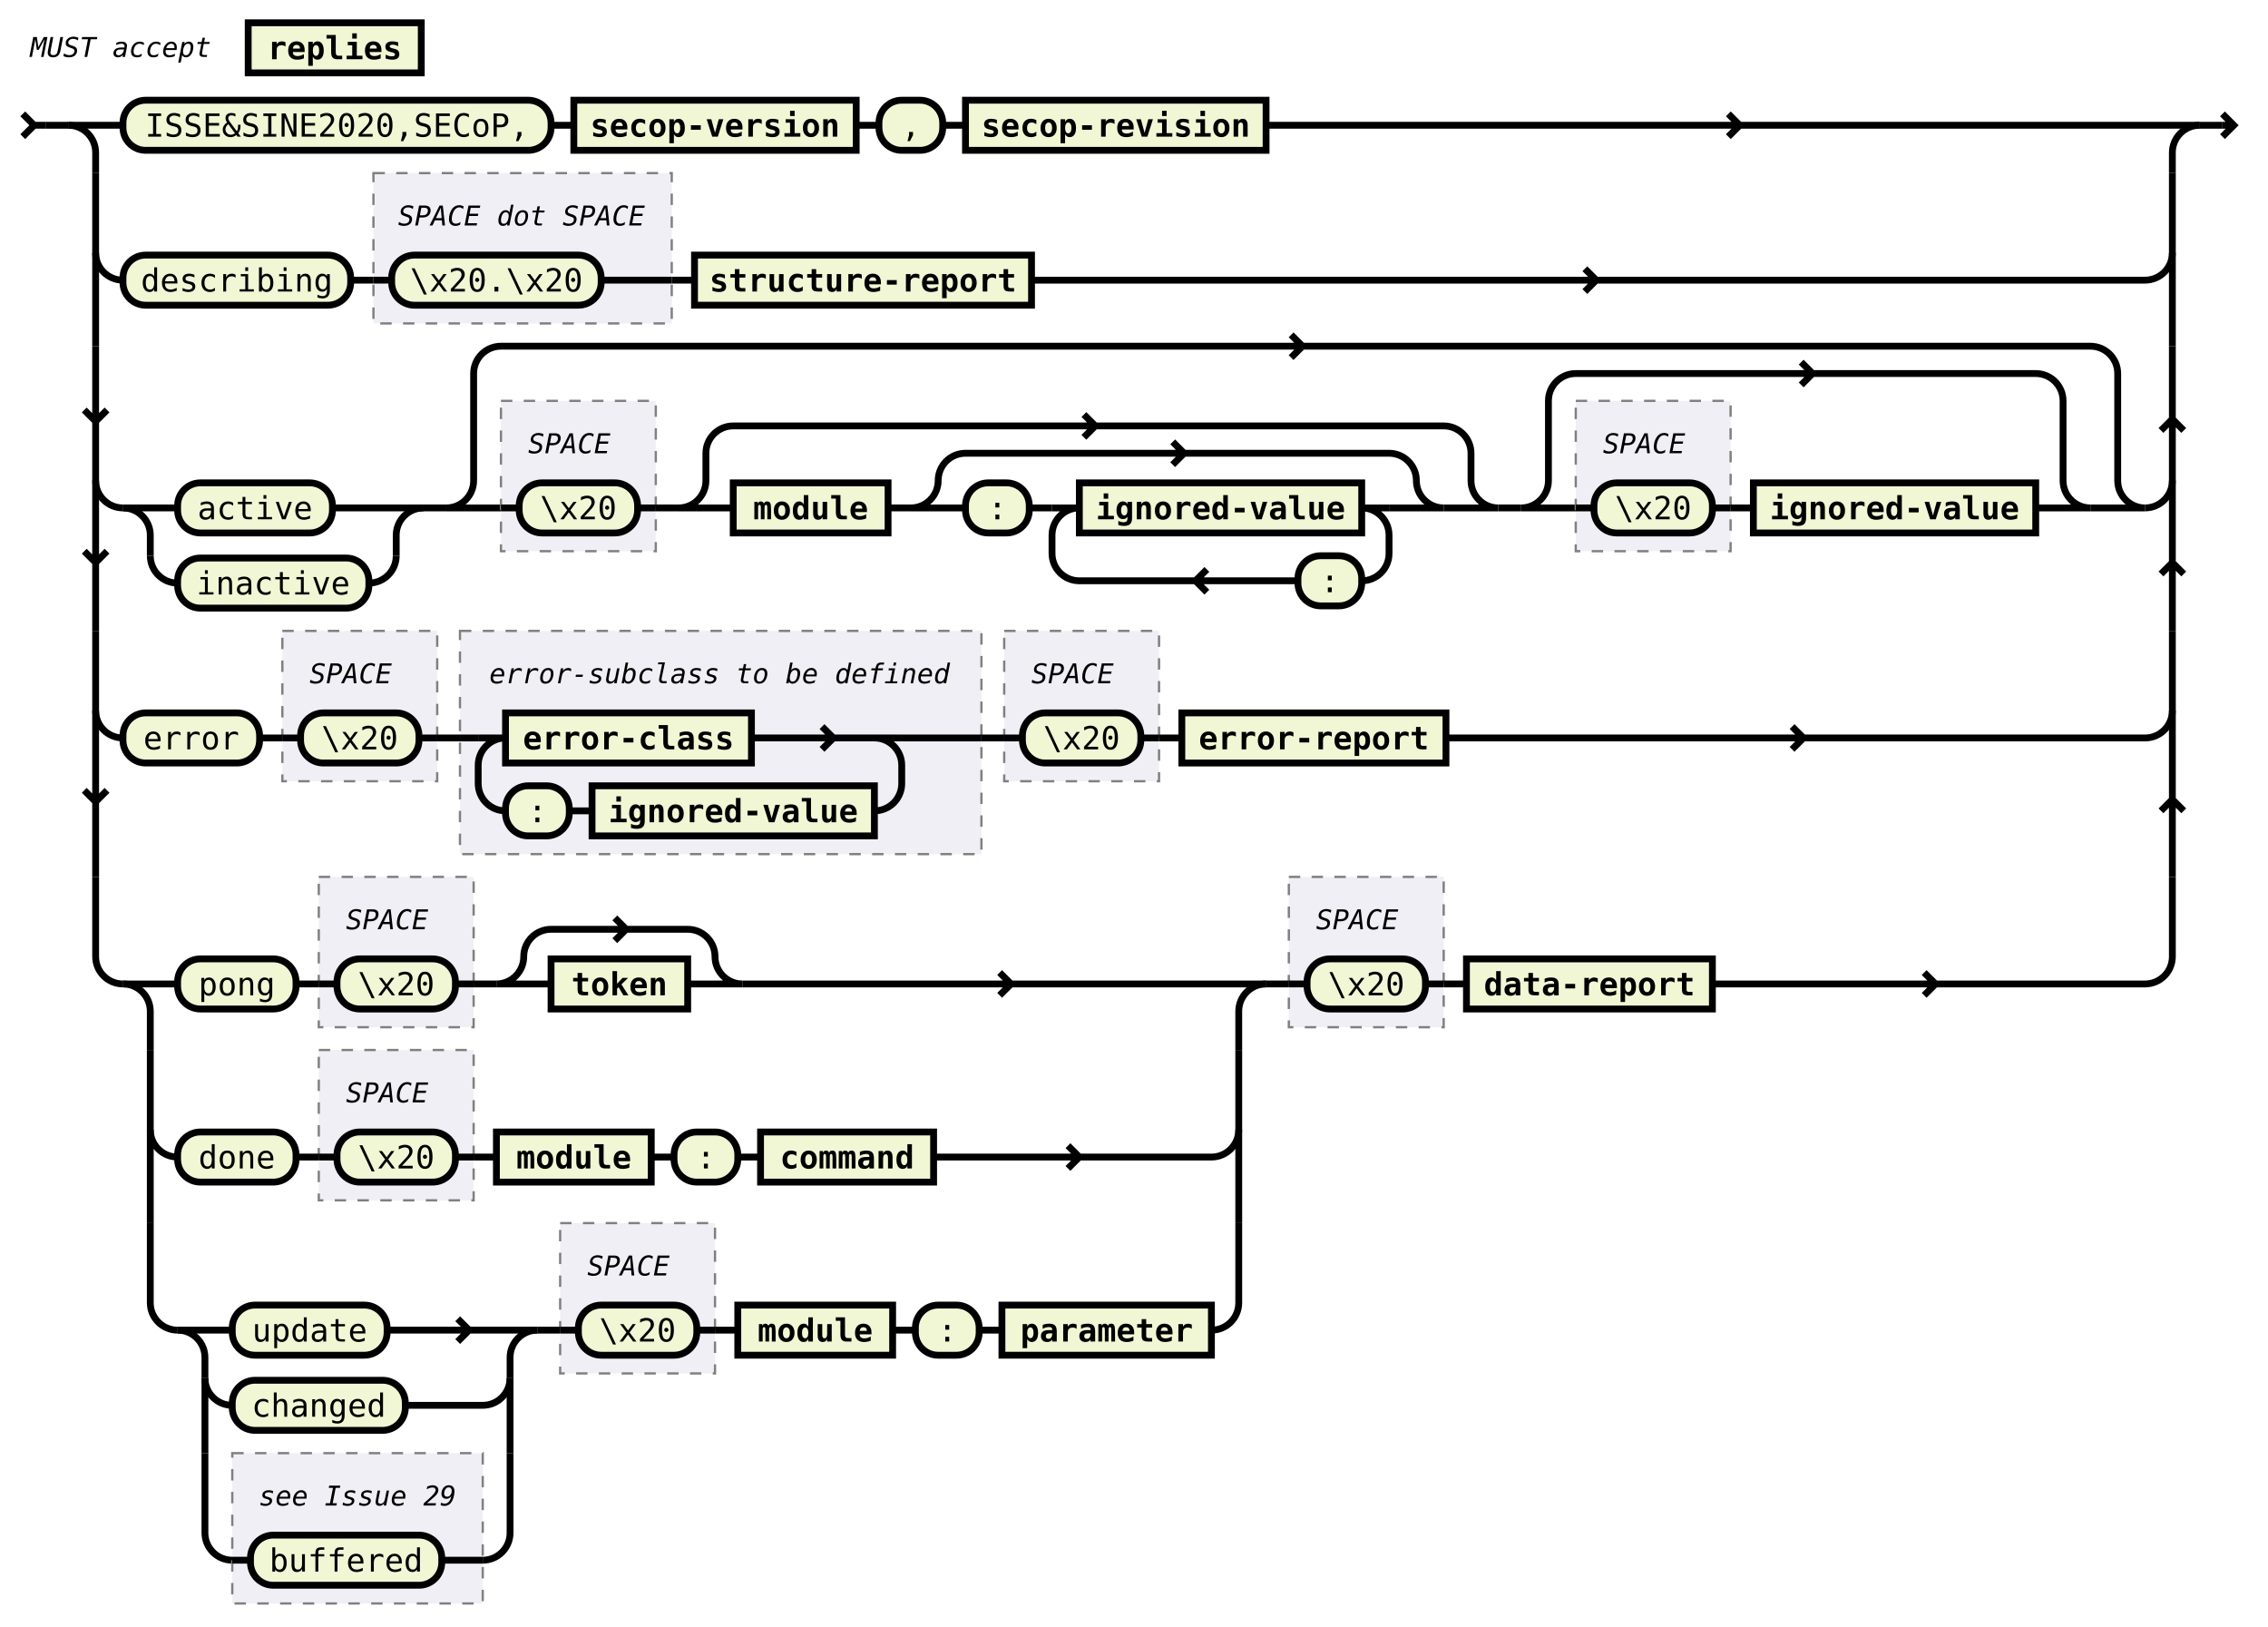
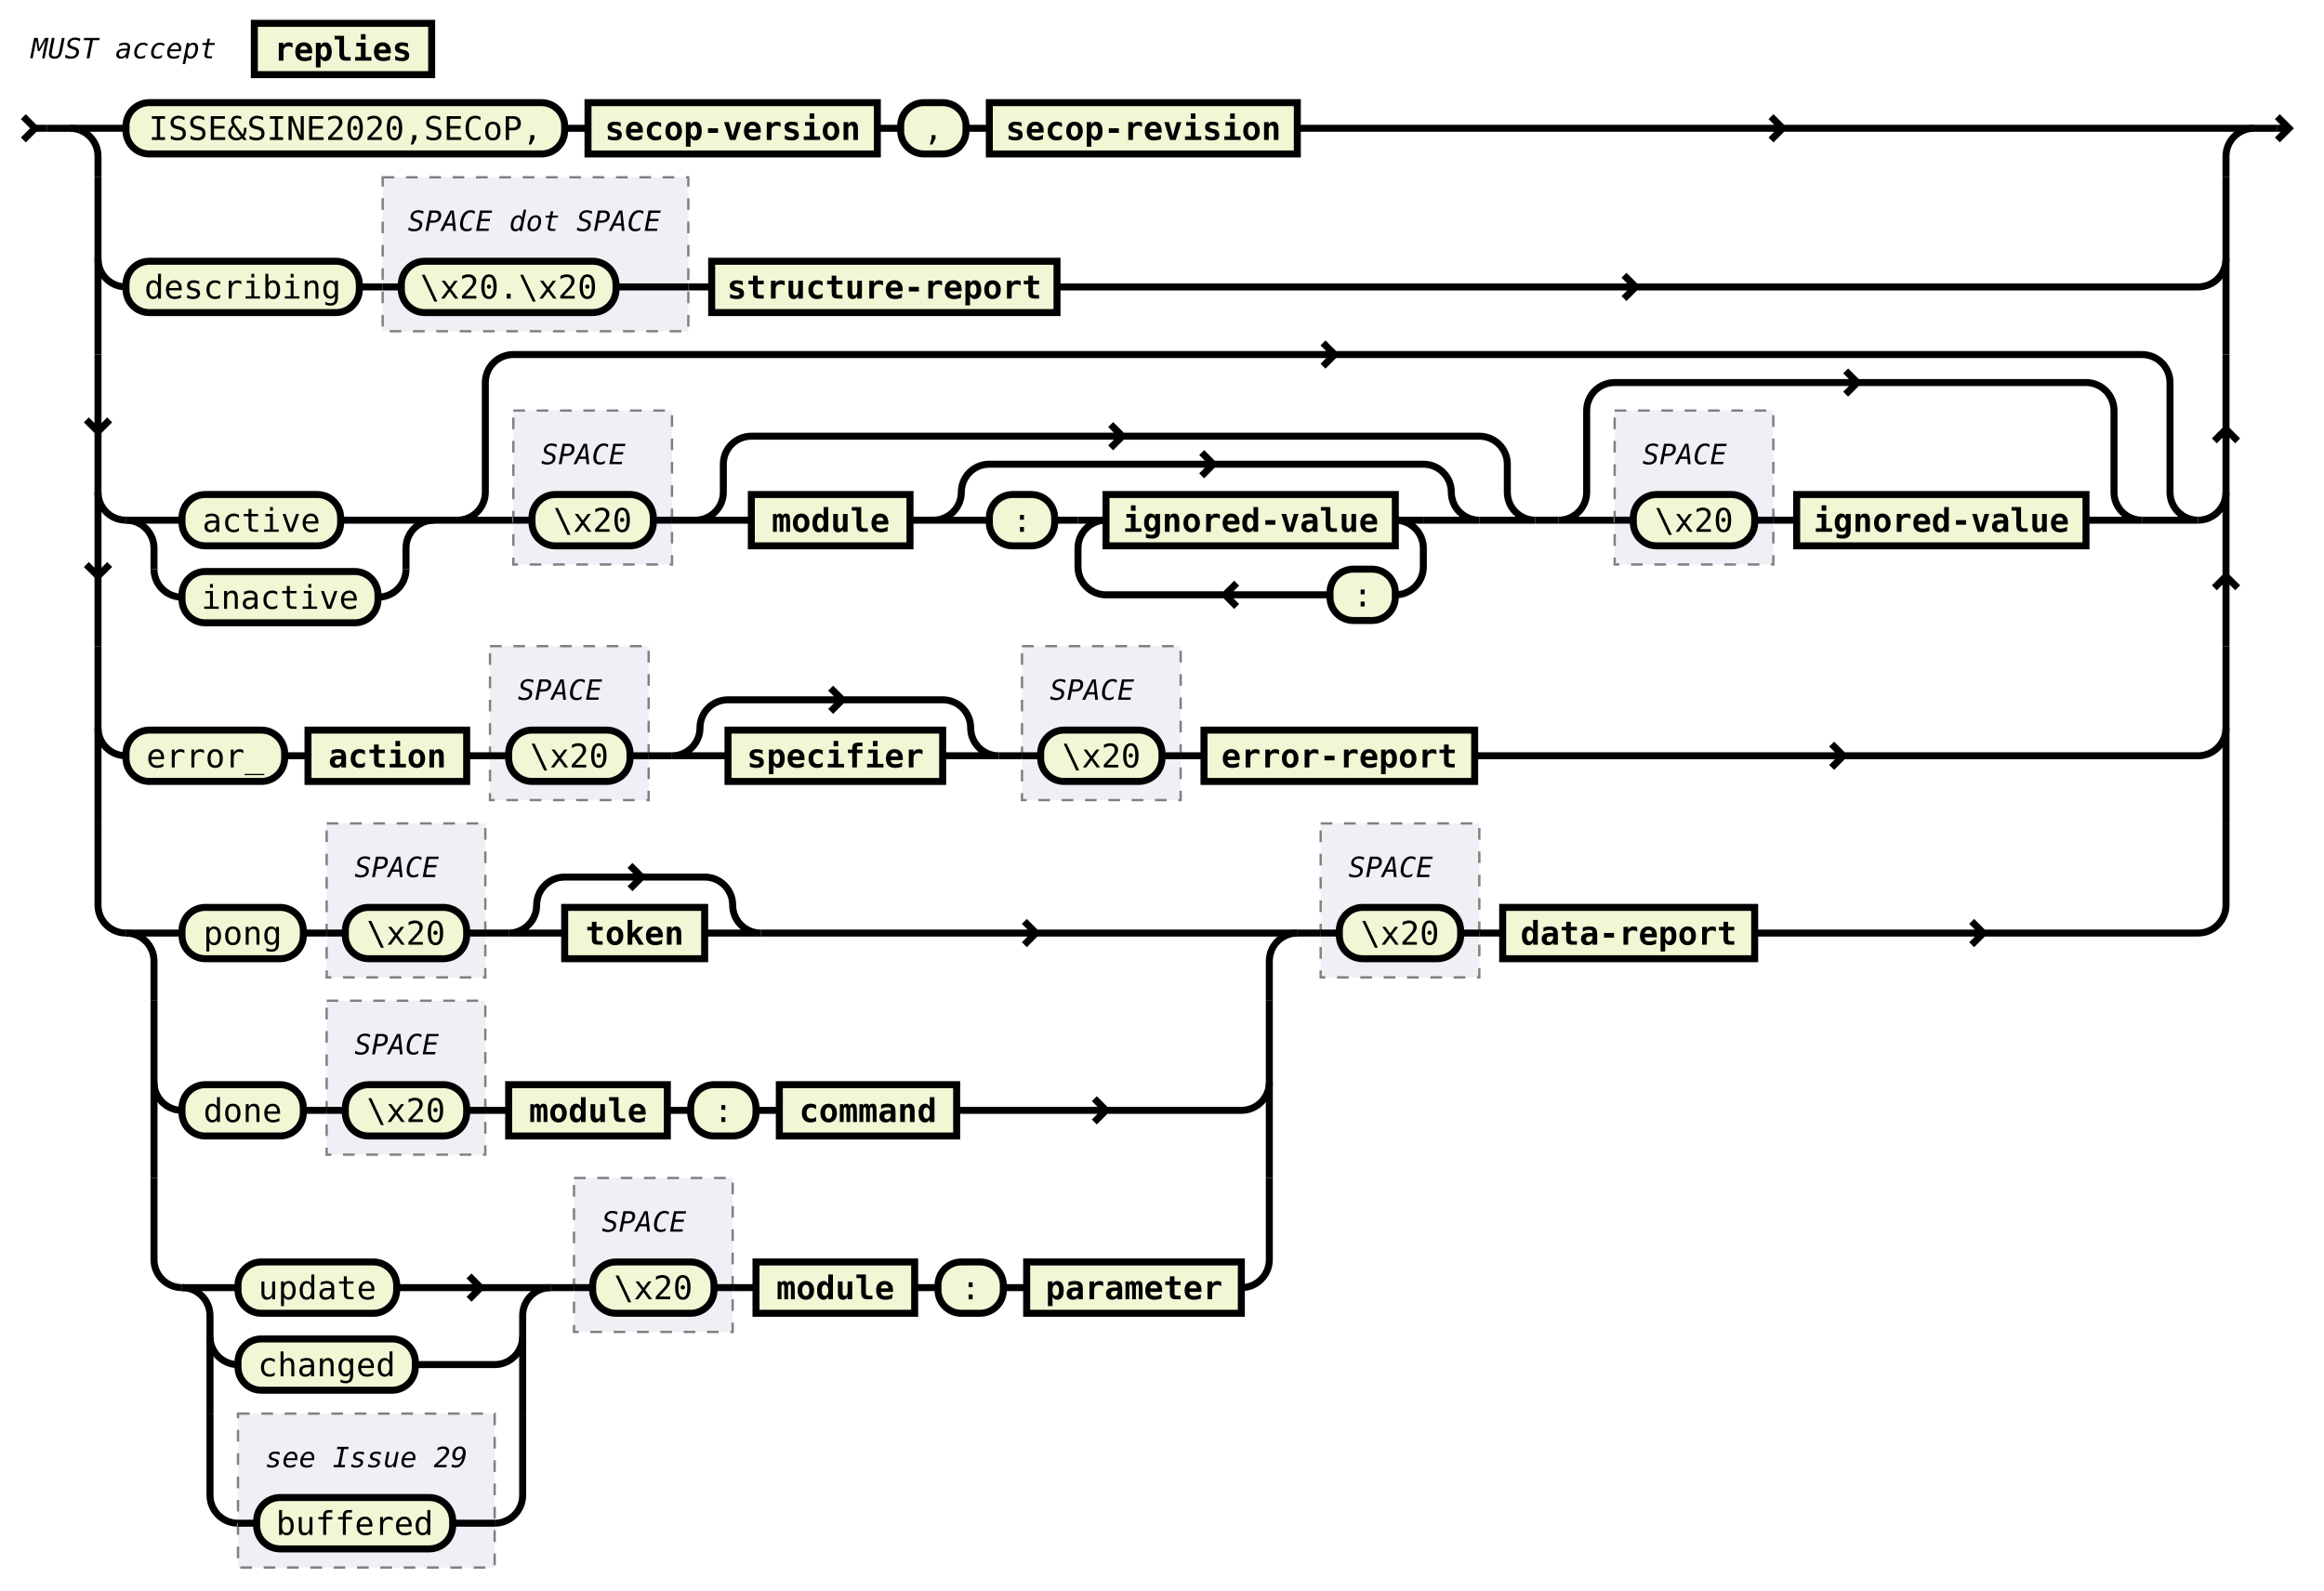
- <svg xmlns="http://www.w3.org/2000/svg" class="railroad" viewBox="0 0 996 714" width="796pt">
+ <svg xmlns="http://www.w3.org/2000/svg" class="railroad" viewBox="0 0 996 682" width="796pt">
  <style type="text/css">

    svg.railroad {
        background-color: hsl(30, 20%, 95%);
        background-size: 15px 15px;
        background-image: linear-gradient(to right, rgba(30, 30, 30, .05) 1px, transparent 1px),
                          linear-gradient(to bottom, rgba(30, 30, 30, .05) 1px, transparent 1px);
    }

    svg.railroad path {
        stroke-width: 3px;
        stroke: black;
        fill: transparent;
    }

    svg.railroad .debug {
        stroke-width: 1px;
        stroke: red;
    }

    svg.railroad text {
        font: 14px monospace;
        text-anchor: middle;
    }

    svg.railroad .nonterminal text {
        font-weight: bold;
    }

    svg.railroad text.comment {
        font: italic 12px monospace;
    }

    svg.railroad rect {
        stroke-width: 3px;
        stroke: black;
        fill:hsl(-290, 70%, 90%);
    }

    svg.railroad g.labeledbox &gt; rect {
        stroke-width: 1px;
        stroke: grey;
        stroke-dasharray: 5px;
        fill:rgba(90, 90, 150, .1);
    }</style>
  <g class="verticalgrid">
    <g class="horizontalgrid">
      <g>
        <text class="comment" x="53" y="25">
MUST accept</text>
      </g>
      <g class="nonterminal">
        <rect height="22" width="76" x="109" y="10" />
        <text x="147" y="26">
replies</text>
      </g>
    </g>
    <g class="sequence">
      <path d=" M 10 50 l 5 5 l -5 5 m 5 -5 h 5" />
      <g class="sequence">
        <g class="choice">
          <path d=" M 30 55 h 24 m 502 0 h 410 m -202 0 l -5 -5 m 0 10 l 5 -5 m 202 0" />
          <g class="sequence">
            <g class="terminal">
              <rect height="22" rx="10" ry="10" width="188" x="54" y="44" />
              <text x="148" y="60">
ISSE&amp;SINE2020,SECoP,</text>
            </g>
            <g class="nonterminal">
              <rect height="22" width="124" x="252" y="44" />
              <text x="314" y="60">
secop-version</text>
            </g>
            <g class="terminal">
              <rect height="22" rx="10" ry="10" width="28" x="386" y="44" />
              <text x="400" y="60">
,</text>
            </g>
            <g class="nonterminal">
              <rect height="22" width="132" x="424" y="44" />
              <text x="490" y="60">
secop-revision</text>
            </g>
            <path d=" M 242 55 h 10" />
            <path d=" M 376 55 h 10" />
            <path d=" M 414 55 h 10" />
          </g>
          <path d=" M 30 55 a 12 12 0 0 1 12 12 v 9 m 912 0 v -9 a 12 12 0 0 1 12 -12" />
          <path d=" M 42 111 v 41 m 912 0 v -41" />
          <path d=" M 42 211 v 66 m 0 -30 l -5 -5 m 10 0 l -5 5 m 0 30 m 912 0 v -66 m 0 36 l -5 5 m 10 0 l -5 -5 m 0 -36" />
-           <path d=" M 42 312 v 73 m 0 -33 l -5 -5 m 10 0 l -5 5 m 0 33 m 912 0 v -73 m 0 39 l -5 5 m 10 0 l -5 -5 m 0 -39" />
+           <path d=" M 42 312 v 41 m 912 0 v -41" />
          <path d=" M 42 76 v 35 a 12 12 0 0 0 12 12 m 399 0 h 489 m -241 0 l -5 -5 m 0 10 l 5 -5 m 241 0 a 12 12 0 0 0 12 -12 v -35" />
          <g class="sequence">
            <g class="terminal">
              <rect height="22" rx="10" ry="10" width="100" x="54" y="112" />
              <text x="104" y="128">
describing</text>
            </g>
            <g class="labeledbox">
              <rect height="66" width="131" x="164" y="76" />
              <path d=" M 164 123 h 8 m 92 0 h 31" />
              <g>
                <text class="comment" x="229" y="99">
SPACE dot SPACE</text>
              </g>
              <g class="terminal">
                <rect height="22" rx="10" ry="10" width="92" x="172" y="112" />
                <text x="218" y="128">
\x20.\x20</text>
              </g>
            </g>
            <g class="nonterminal">
              <rect height="22" width="148" x="305" y="112" />
              <text x="379" y="128">
structure-report</text>
            </g>
            <path d=" M 154 123 h 10" />
            <path d=" M 295 123 h 10" />
          </g>
          <path d=" M 42 152 v 59 m 0 -26 l -5 -5 m 10 0 l -5 5 m 0 26 a 12 12 0 0 0 12 12 m 888 0 h 0 a 12 12 0 0 0 12 -12 v -59 m 0 32 l -5 5 m 10 0 l -5 -5 m 0 -32" />
          <g class="sequence">
            <g class="choice">
              <path d=" M 54 223 h 24 m 68 0 h 40" />
              <g class="terminal">
                <rect height="22" rx="10" ry="10" width="68" x="78" y="212" />
                <text x="112" y="228">
active</text>
              </g>
              <path d=" M 54 223 a 12 12 0 0 1 12 12 v 9 m 108 0 v -9 a 12 12 0 0 1 12 -12" />
              <path d=" M 66 244 v 0 a 12 12 0 0 0 12 12 m 84 0 h 0 a 12 12 0 0 0 12 -12 v 0" />
              <g class="terminal">
                <rect height="22" rx="10" ry="10" width="84" x="78" y="245" />
                <text x="120" y="261">
inactive</text>
              </g>
            </g>
            <g class="optional">
              <path d=" M 196 223 h 24 m -24 0 a 12 12 0 0 0 12 -12 v -47 a 12 12 0 0 1 12 -12 h 698 m -346 0 l -5 -5 m 0 10 l 5 -5 m 346 0 a 12 12 0 0 1 12 12 v 47 a 12 12 0 0 0 12 12 h -24" />
              <g class="sequence">
                <g class="labeledbox">
                  <rect height="66" width="68" x="220" y="176" />
                  <path d=" M 220 223 h 8 m 52 0 h 8" />
                  <g>
                    <text class="comment" x="250" y="199">
SPACE</text>
                  </g>
                  <g class="terminal">
                    <rect height="22" rx="10" ry="10" width="52" x="228" y="212" />
                    <text x="254" y="228">
\x20</text>
                  </g>
                </g>
                <g class="optional">
                  <path d=" M 298 223 h 24 m -24 0 a 12 12 0 0 0 12 -12 v -12 a 12 12 0 0 1 12 -12 h 312 m -153 0 l -5 -5 m 0 10 l 5 -5 m 153 0 a 12 12 0 0 1 12 12 v 12 a 12 12 0 0 0 12 12 h -24" />
                  <g class="sequence">
                    <g class="nonterminal">
                      <rect height="22" width="68" x="322" y="212" />
                      <text x="356" y="228">
module</text>
                    </g>
                    <g class="optional">
                      <path d=" M 400 223 h 24 m -24 0 a 12 12 0 0 0 12 -12 v 0 a 12 12 0 0 1 12 -12 h 186 m -90 0 l -5 -5 m 0 10 l 5 -5 m 90 0 a 12 12 0 0 1 12 12 v 0 a 12 12 0 0 0 12 12 h -24" />
                      <g class="sequence">
                        <g class="terminal">
                          <rect height="22" rx="10" ry="10" width="28" x="424" y="212" />
                          <text x="438" y="228">
:</text>
                        </g>
                        <g class="repeat">
                          <path d=" M 462 223 h 12 m 124 0 h 12 m -12 0 a 12 12 0 0 1 12 12 v 8 a 12 12 0 0 1 -12 12 m -28 0 h -96 m 51 0 l 5 -5 m 0 10 l -5 -5 m -51 0 a 12 12 0 0 1 -12 -12 v -8 a 12 12 0 0 1 12 -12" />
                          <g class="terminal">
                            <rect height="22" rx="10" ry="10" width="28" x="570" y="244" />
                            <text x="584" y="260">
:</text>
                          </g>
                          <g class="nonterminal">
                            <rect height="22" width="124" x="474" y="212" />
                            <text x="536" y="228">
ignored-value</text>
                          </g>
                        </g>
                        <path d=" M 452 223 h 10" />
                      </g>
                    </g>
                    <path d=" M 390 223 h 10" />
                  </g>
                </g>
                <g class="optional">
                  <path d=" M 668 223 h 24 m -24 0 a 12 12 0 0 0 12 -12 v -35 a 12 12 0 0 1 12 -12 h 202 m -98 0 l -5 -5 m 0 10 l 5 -5 m 98 0 a 12 12 0 0 1 12 12 v 35 a 12 12 0 0 0 12 12 h -24" />
                  <g class="sequence">
                    <g class="labeledbox">
                      <rect height="66" width="68" x="692" y="176" />
                      <path d=" M 692 223 h 8 m 52 0 h 8" />
                      <g>
                        <text class="comment" x="722" y="199">
SPACE</text>
                      </g>
                      <g class="terminal">
                        <rect height="22" rx="10" ry="10" width="52" x="700" y="212" />
                        <text x="726" y="228">
\x20</text>
                      </g>
                    </g>
                    <g class="nonterminal">
                      <rect height="22" width="124" x="770" y="212" />
                      <text x="832" y="228">
ignored-value</text>
                    </g>
                    <path d=" M 760 223 h 10" />
                  </g>
                </g>
                <path d=" M 288 223 h 10" />
                <path d=" M 658 223 h 10" />
              </g>
            </g>
            <path d=" M 186 223 h 10" />
          </g>
-           <path d=" M 42 277 v 35 a 12 12 0 0 0 12 12 m 581 0 h 307 m -150 0 l -5 -5 m 0 10 l 5 -5 m 150 0 a 12 12 0 0 0 12 -12 v -35" />
+           <path d=" M 42 277 v 35 a 12 12 0 0 0 12 12 m 578 0 h 310 m -152 0 l -5 -5 m 0 10 l 5 -5 m 152 0 a 12 12 0 0 0 12 -12 v -35" />
          <g class="sequence">
            <g class="terminal">
-               <rect height="22" rx="10" ry="10" width="60" x="54" y="313" />
-               <text x="84" y="329">
- error</text>
+               <rect height="22" rx="10" ry="10" width="68" x="54" y="313" />
+               <text x="88" y="329">
+ error_</text>
+             </g>
+             <g class="nonterminal">
+               <rect height="22" width="68" x="132" y="313" />
+               <text x="166" y="329">
+ action</text>
            </g>
            <g class="labeledbox">
-               <rect height="66" width="68" x="124" y="277" />
-               <path d=" M 124 324 h 8 m 52 0 h 8" />
+               <rect height="66" width="68" x="210" y="277" />
+               <path d=" M 210 324 h 8 m 52 0 h 8" />
              <g>
-                 <text class="comment" x="154" y="300">
- SPACE</text>
-               </g>
-               <g class="terminal">
-                 <rect height="22" rx="10" ry="10" width="52" x="132" y="313" />
-                 <text x="158" y="329">
- \x20</text>
+                 <text class="comment" x="240" y="300">
+ SPACE</text>
+               </g>
+               <g class="terminal">
+                 <rect height="22" rx="10" ry="10" width="52" x="218" y="313" />
+                 <text x="244" y="329">
+ \x20</text>
+               </g>
+             </g>
+             <g class="optional">
+               <path d=" M 288 324 h 24 m -24 0 a 12 12 0 0 0 12 -12 v 0 a 12 12 0 0 1 12 -12 h 92 m -43 0 l -5 -5 m 0 10 l 5 -5 m 43 0 a 12 12 0 0 1 12 12 v 0 a 12 12 0 0 0 12 12 h -24" />
+               <g class="nonterminal">
+                 <rect height="22" width="92" x="312" y="313" />
+                 <text x="358" y="329">
+ specifier</text>
              </g>
            </g>
            <g class="labeledbox">
-               <rect height="98" width="229" x="202" y="277" />
-               <path d=" M 202 324 h 8 m 186 0 h 35" />
+               <rect height="66" width="68" x="438" y="277" />
+               <path d=" M 438 324 h 8 m 52 0 h 8" />
              <g>
-                 <text class="comment" x="316" y="300">
- error-subclass to be defined</text>
-               </g>
-               <g class="repeat">
-                 <path d=" M 210 324 h 12 m 108 0 h 66 m -30 0 l -5 -5 m 0 10 l 5 -5 m 30 0 m -12 0 a 12 12 0 0 1 12 12 v 8 a 12 12 0 0 1 -12 12 m -162 0 h 0 a 12 12 0 0 1 -12 -12 v -8 a 12 12 0 0 1 12 -12" />
-                 <g class="sequence">
-                   <g class="terminal">
-                     <rect height="22" rx="10" ry="10" width="28" x="222" y="345" />
-                     <text x="236" y="361">
- :</text>
-                   </g>
-                   <g class="nonterminal">
-                     <rect height="22" width="124" x="260" y="345" />
-                     <text x="322" y="361">
- ignored-value</text>
-                   </g>
-                   <path d=" M 250 356 h 10" />
-                 </g>
-                 <g class="nonterminal">
-                   <rect height="22" width="108" x="222" y="313" />
-                   <text x="276" y="329">
- error-class</text>
-                 </g>
-               </g>
-             </g>
-             <g class="labeledbox">
-               <rect height="66" width="68" x="441" y="277" />
-               <path d=" M 441 324 h 8 m 52 0 h 8" />
-               <g>
-                 <text class="comment" x="471" y="300">
- SPACE</text>
-               </g>
-               <g class="terminal">
-                 <rect height="22" rx="10" ry="10" width="52" x="449" y="313" />
-                 <text x="475" y="329">
- \x20</text>
-               </g>
-             </g>
-             <g class="nonterminal">
-               <rect height="22" width="116" x="519" y="313" />
-               <text x="577" y="329">
+                 <text class="comment" x="468" y="300">
+ SPACE</text>
+               </g>
+               <g class="terminal">
+                 <rect height="22" rx="10" ry="10" width="52" x="446" y="313" />
+                 <text x="472" y="329">
+ \x20</text>
+               </g>
+             </g>
+             <g class="nonterminal">
+               <rect height="22" width="116" x="516" y="313" />
+               <text x="574" y="329">
error-report</text>
            </g>
-             <path d=" M 114 324 h 10" />
-             <path d=" M 192 324 h 10" />
-             <path d=" M 431 324 h 10" />
-             <path d=" M 509 324 h 10" />
+             <path d=" M 122 324 h 10" />
+             <path d=" M 200 324 h 10" />
+             <path d=" M 278 324 h 10" />
+             <path d=" M 428 324 h 10" />
+             <path d=" M 506 324 h 10" />
          </g>
-           <path d=" M 42 385 v 35 a 12 12 0 0 0 12 12 m 698 0 h 190 m -92 0 l -5 -5 m 0 10 l 5 -5 m 92 0 a 12 12 0 0 0 12 -12 v -35" />
+           <path d=" M 42 353 v 35 a 12 12 0 0 0 12 12 m 698 0 h 190 m -92 0 l -5 -5 m 0 10 l 5 -5 m 92 0 a 12 12 0 0 0 12 -12 v -35" />
          <g class="sequence">
            <g class="choice">
-               <path d=" M 54 432 h 24 m 248 0 h 230 m -112 0 l -5 -5 m 0 10 l 5 -5 m 112 0" />
+               <path d=" M 54 400 h 24 m 248 0 h 230 m -112 0 l -5 -5 m 0 10 l 5 -5 m 112 0" />
              <g class="sequence">
                <g class="terminal">
-                   <rect height="22" rx="10" ry="10" width="52" x="78" y="421" />
-                   <text x="104" y="437">
+                   <rect height="22" rx="10" ry="10" width="52" x="78" y="389" />
+                   <text x="104" y="405">
pong</text>
                </g>
                <g class="labeledbox">
-                   <rect height="66" width="68" x="140" y="385" />
-                   <path d=" M 140 432 h 8 m 52 0 h 8" />
+                   <rect height="66" width="68" x="140" y="353" />
+                   <path d=" M 140 400 h 8 m 52 0 h 8" />
                  <g>
-                     <text class="comment" x="170" y="408">
- SPACE</text>
-                   </g>
-                   <g class="terminal">
-                     <rect height="22" rx="10" ry="10" width="52" x="148" y="421" />
-                     <text x="174" y="437">
+                     <text class="comment" x="170" y="376">
+ SPACE</text>
+                   </g>
+                   <g class="terminal">
+                     <rect height="22" rx="10" ry="10" width="52" x="148" y="389" />
+                     <text x="174" y="405">
\x20</text>
                  </g>
                </g>
                <g class="optional">
-                   <path d=" M 218 432 h 24 m -24 0 a 12 12 0 0 0 12 -12 v 0 a 12 12 0 0 1 12 -12 h 60 m -27 0 l -5 -5 m 0 10 l 5 -5 m 27 0 a 12 12 0 0 1 12 12 v 0 a 12 12 0 0 0 12 12 h -24" />
+                   <path d=" M 218 400 h 24 m -24 0 a 12 12 0 0 0 12 -12 v 0 a 12 12 0 0 1 12 -12 h 60 m -27 0 l -5 -5 m 0 10 l 5 -5 m 27 0 a 12 12 0 0 1 12 12 v 0 a 12 12 0 0 0 12 12 h -24" />
                  <g class="nonterminal">
-                     <rect height="22" width="60" x="242" y="421" />
-                     <text x="272" y="437">
+                     <rect height="22" width="60" x="242" y="389" />
+                     <text x="272" y="405">
token</text>
                  </g>
                </g>
-                 <path d=" M 130 432 h 10" />
-                 <path d=" M 208 432 h 10" />
-               </g>
-               <path d=" M 54 432 a 12 12 0 0 1 12 12 v 17 m 478 0 v -17 a 12 12 0 0 1 12 -12" />
-               <path d=" M 66 496 v 41 m 478 0 v -41" />
-               <path d=" M 66 461 v 35 a 12 12 0 0 0 12 12 m 332 0 h 122 m -58 0 l -5 -5 m 0 10 l 5 -5 m 58 0 a 12 12 0 0 0 12 -12 v -35" />
+                 <path d=" M 130 400 h 10" />
+                 <path d=" M 208 400 h 10" />
+               </g>
+               <path d=" M 54 400 a 12 12 0 0 1 12 12 v 17 m 478 0 v -17 a 12 12 0 0 1 12 -12" />
+               <path d=" M 66 464 v 41 m 478 0 v -41" />
+               <path d=" M 66 429 v 35 a 12 12 0 0 0 12 12 m 332 0 h 122 m -58 0 l -5 -5 m 0 10 l 5 -5 m 58 0 a 12 12 0 0 0 12 -12 v -35" />
              <g class="sequence">
                <g class="terminal">
-                   <rect height="22" rx="10" ry="10" width="52" x="78" y="497" />
-                   <text x="104" y="513">
+                   <rect height="22" rx="10" ry="10" width="52" x="78" y="465" />
+                   <text x="104" y="481">
done</text>
                </g>
                <g class="labeledbox">
-                   <rect height="66" width="68" x="140" y="461" />
-                   <path d=" M 140 508 h 8 m 52 0 h 8" />
+                   <rect height="66" width="68" x="140" y="429" />
+                   <path d=" M 140 476 h 8 m 52 0 h 8" />
                  <g>
-                     <text class="comment" x="170" y="484">
- SPACE</text>
-                   </g>
-                   <g class="terminal">
-                     <rect height="22" rx="10" ry="10" width="52" x="148" y="497" />
-                     <text x="174" y="513">
+                     <text class="comment" x="170" y="452">
+ SPACE</text>
+                   </g>
+                   <g class="terminal">
+                     <rect height="22" rx="10" ry="10" width="52" x="148" y="465" />
+                     <text x="174" y="481">
\x20</text>
                  </g>
                </g>
                <g class="nonterminal">
-                   <rect height="22" width="68" x="218" y="497" />
-                   <text x="252" y="513">
+                   <rect height="22" width="68" x="218" y="465" />
+                   <text x="252" y="481">
module</text>
                </g>
                <g class="terminal">
-                   <rect height="22" rx="10" ry="10" width="28" x="296" y="497" />
-                   <text x="310" y="513">
+                   <rect height="22" rx="10" ry="10" width="28" x="296" y="465" />
+                   <text x="310" y="481">
:</text>
                </g>
                <g class="nonterminal">
-                   <rect height="22" width="76" x="334" y="497" />
-                   <text x="372" y="513">
+                   <rect height="22" width="76" x="334" y="465" />
+                   <text x="372" y="481">
command</text>
                </g>
-                 <path d=" M 130 508 h 10" />
-                 <path d=" M 208 508 h 10" />
-                 <path d=" M 286 508 h 10" />
-                 <path d=" M 324 508 h 10" />
-               </g>
-               <path d=" M 66 537 v 35 a 12 12 0 0 0 12 12 m 454 0 h 0 a 12 12 0 0 0 12 -12 v -35" />
+                 <path d=" M 130 476 h 10" />
+                 <path d=" M 208 476 h 10" />
+                 <path d=" M 286 476 h 10" />
+                 <path d=" M 324 476 h 10" />
+               </g>
+               <path d=" M 66 505 v 35 a 12 12 0 0 0 12 12 m 454 0 h 0 a 12 12 0 0 0 12 -12 v -35" />
              <g class="sequence">
                <g class="choice">
-                   <path d=" M 78 584 h 24 m 68 0 h 66 m -30 0 l -5 -5 m 0 10 l 5 -5 m 30 0" />
-                   <g class="terminal">
-                     <rect height="22" rx="10" ry="10" width="68" x="102" y="573" />
-                     <text x="136" y="589">
+                   <path d=" M 78 552 h 24 m 68 0 h 66 m -30 0 l -5 -5 m 0 10 l 5 -5 m 30 0" />
+                   <g class="terminal">
+                     <rect height="22" rx="10" ry="10" width="68" x="102" y="541" />
+                     <text x="136" y="557">
update</text>
                  </g>
-                   <path d=" M 78 584 a 12 12 0 0 1 12 12 v 9 m 134 0 v -9 a 12 12 0 0 1 12 -12" />
-                   <path d=" M 90 605 v 33 m 134 0 v -33" />
-                   <path d=" M 90 605 v 0 a 12 12 0 0 0 12 12 m 76 0 h 34 a 12 12 0 0 0 12 -12 v 0" />
-                   <g class="terminal">
-                     <rect height="22" rx="10" ry="10" width="76" x="102" y="606" />
-                     <text x="140" y="622">
+                   <path d=" M 78 552 a 12 12 0 0 1 12 12 v 9 m 134 0 v -9 a 12 12 0 0 1 12 -12" />
+                   <path d=" M 90 573 v 33 m 134 0 v -33" />
+                   <path d=" M 90 573 v 0 a 12 12 0 0 0 12 12 m 76 0 h 34 a 12 12 0 0 0 12 -12 v 0" />
+                   <g class="terminal">
+                     <rect height="22" rx="10" ry="10" width="76" x="102" y="574" />
+                     <text x="140" y="590">
changed</text>
                  </g>
-                   <path d=" M 90 638 v 35 a 12 12 0 0 0 12 12 m 110 0 h 0 a 12 12 0 0 0 12 -12 v -35" />
+                   <path d=" M 90 606 v 35 a 12 12 0 0 0 12 12 m 110 0 h 0 a 12 12 0 0 0 12 -12 v -35" />
                  <g class="labeledbox">
-                     <rect height="66" width="110" x="102" y="638" />
-                     <path d=" M 102 685 h 8 m 84 0 h 18" />
+                     <rect height="66" width="110" x="102" y="606" />
+                     <path d=" M 102 653 h 8 m 84 0 h 18" />
                    <g>
-                       <text class="comment" x="157" y="661">
+                       <text class="comment" x="157" y="629">
see Issue 29</text>
                    </g>
                    <g class="terminal">
-                       <rect height="22" rx="10" ry="10" width="84" x="110" y="674" />
-                       <text x="152" y="690">
+                       <rect height="22" rx="10" ry="10" width="84" x="110" y="642" />
+                       <text x="152" y="658">
buffered</text>
                    </g>
                  </g>
                </g>
                <g class="labeledbox">
-                   <rect height="66" width="68" x="246" y="537" />
-                   <path d=" M 246 584 h 8 m 52 0 h 8" />
+                   <rect height="66" width="68" x="246" y="505" />
+                   <path d=" M 246 552 h 8 m 52 0 h 8" />
                  <g>
-                     <text class="comment" x="276" y="560">
- SPACE</text>
-                   </g>
-                   <g class="terminal">
-                     <rect height="22" rx="10" ry="10" width="52" x="254" y="573" />
-                     <text x="280" y="589">
+                     <text class="comment" x="276" y="528">
+ SPACE</text>
+                   </g>
+                   <g class="terminal">
+                     <rect height="22" rx="10" ry="10" width="52" x="254" y="541" />
+                     <text x="280" y="557">
\x20</text>
                  </g>
                </g>
                <g class="nonterminal">
-                   <rect height="22" width="68" x="324" y="573" />
-                   <text x="358" y="589">
+                   <rect height="22" width="68" x="324" y="541" />
+                   <text x="358" y="557">
module</text>
                </g>
                <g class="terminal">
-                   <rect height="22" rx="10" ry="10" width="28" x="402" y="573" />
-                   <text x="416" y="589">
+                   <rect height="22" rx="10" ry="10" width="28" x="402" y="541" />
+                   <text x="416" y="557">
:</text>
                </g>
                <g class="nonterminal">
-                   <rect height="22" width="92" x="440" y="573" />
-                   <text x="486" y="589">
+                   <rect height="22" width="92" x="440" y="541" />
+                   <text x="486" y="557">
parameter</text>
                </g>
-                 <path d=" M 236 584 h 10" />
-                 <path d=" M 314 584 h 10" />
-                 <path d=" M 392 584 h 10" />
-                 <path d=" M 430 584 h 10" />
+                 <path d=" M 236 552 h 10" />
+                 <path d=" M 314 552 h 10" />
+                 <path d=" M 392 552 h 10" />
+                 <path d=" M 430 552 h 10" />
              </g>
            </g>
            <g class="labeledbox">
-               <rect height="66" width="68" x="566" y="385" />
-               <path d=" M 566 432 h 8 m 52 0 h 8" />
+               <rect height="66" width="68" x="566" y="353" />
+               <path d=" M 566 400 h 8 m 52 0 h 8" />
              <g>
-                 <text class="comment" x="596" y="408">
- SPACE</text>
-               </g>
-               <g class="terminal">
-                 <rect height="22" rx="10" ry="10" width="52" x="574" y="421" />
-                 <text x="600" y="437">
- \x20</text>
-               </g>
-             </g>
-             <g class="nonterminal">
-               <rect height="22" width="108" x="644" y="421" />
-               <text x="698" y="437">
+                 <text class="comment" x="596" y="376">
+ SPACE</text>
+               </g>
+               <g class="terminal">
+                 <rect height="22" rx="10" ry="10" width="52" x="574" y="389" />
+                 <text x="600" y="405">
+ \x20</text>
+               </g>
+             </g>
+             <g class="nonterminal">
+               <rect height="22" width="108" x="644" y="389" />
+               <text x="698" y="405">
data-report</text>
            </g>
-             <path d=" M 556 432 h 10" />
-             <path d=" M 634 432 h 10" />
+             <path d=" M 556 400 h 10" />
+             <path d=" M 634 400 h 10" />
          </g>
        </g>
      </g>
      <path d=" M 976 55 h 5 m -5 5 l 5 -5 l -5 -5 m 5 5" />
      <path d=" M 20 55 h 10" />
      <path d=" M 966 55 h 10" />
    </g>
  </g>
</svg>
